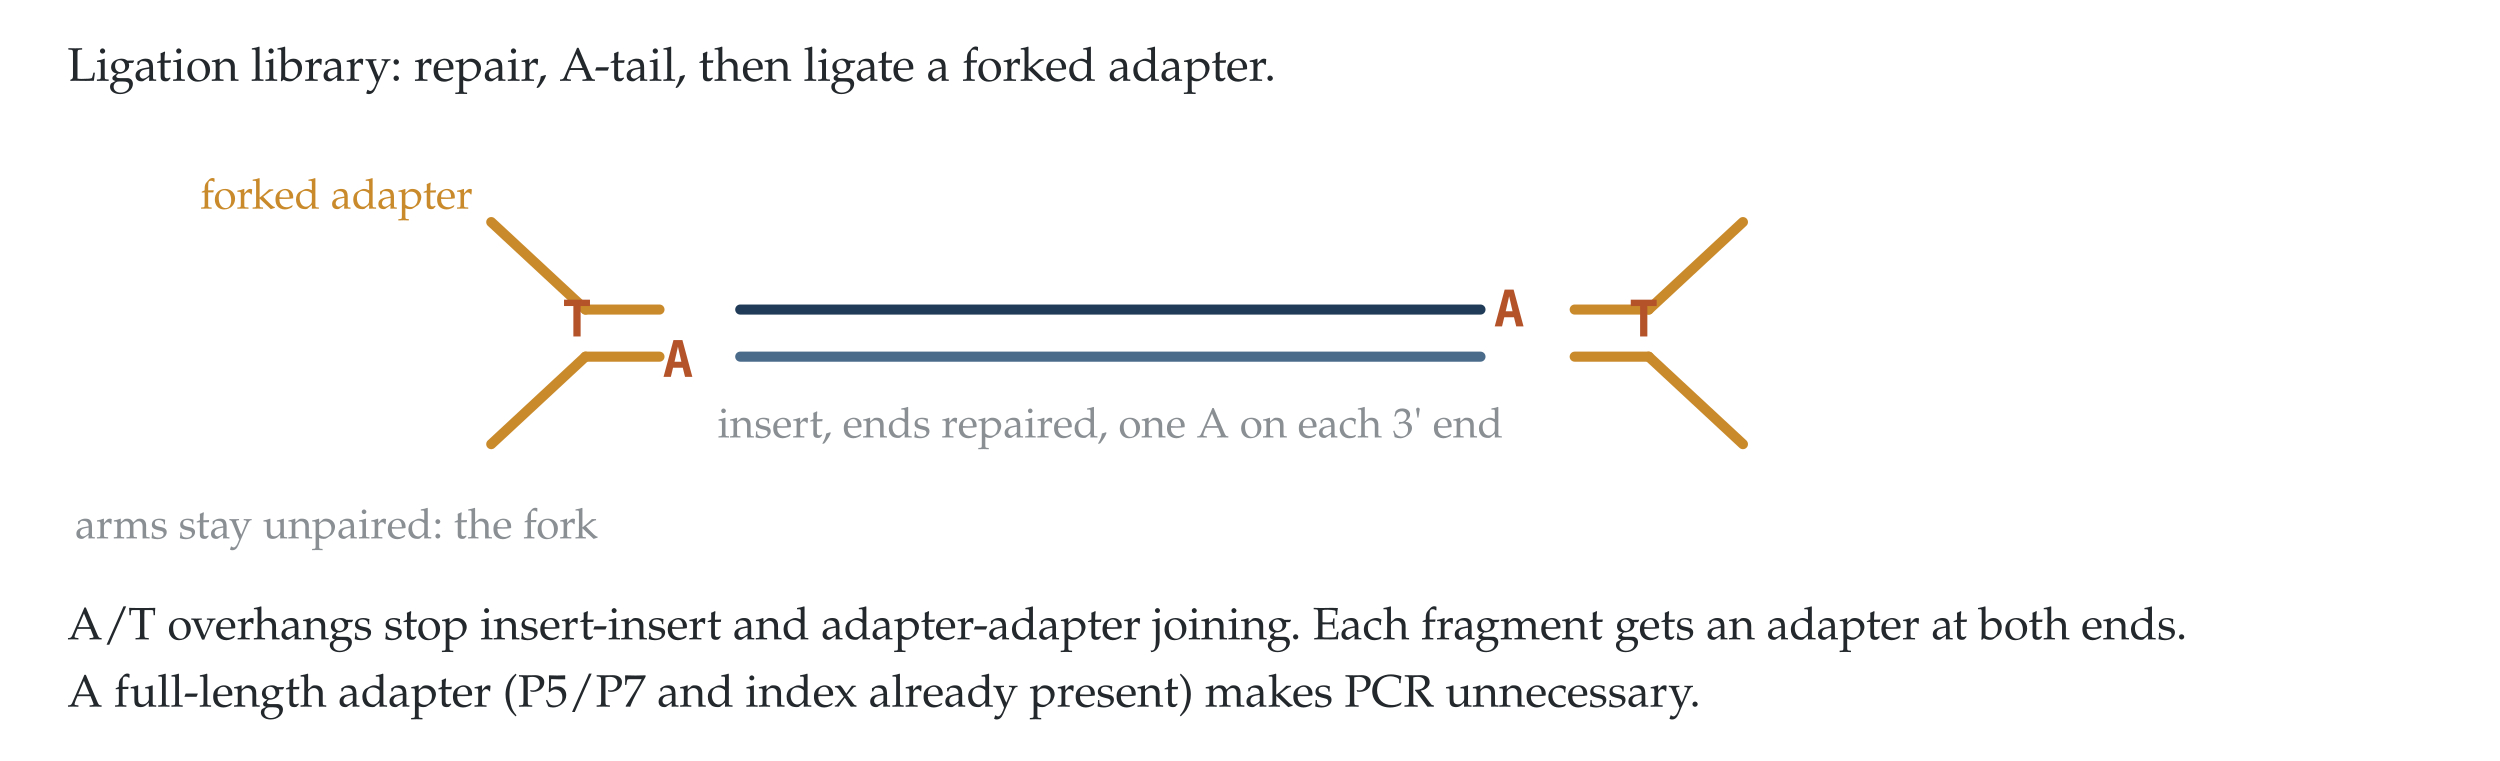
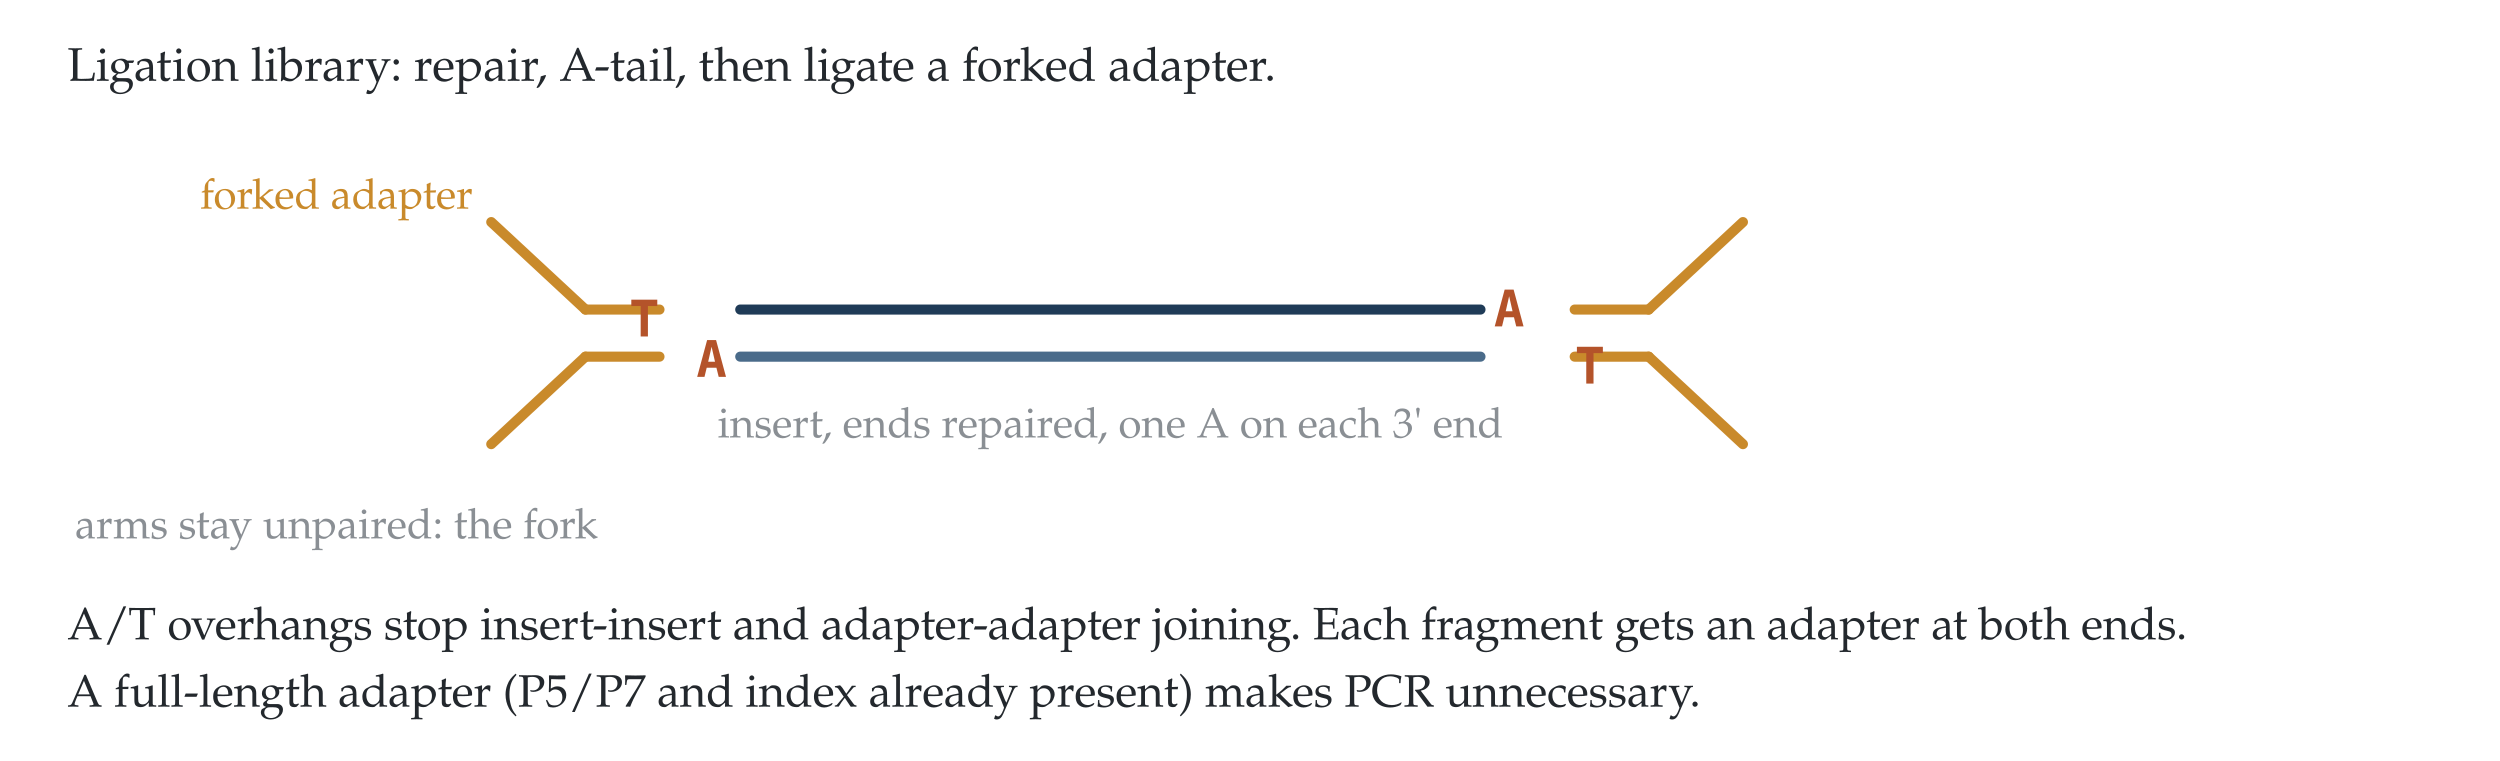
<svg xmlns="http://www.w3.org/2000/svg" viewBox="0 0 743 226" width="743" height="226" font-family="&quot;Palatino Linotype&quot;, &quot;Book Antiqua&quot;, Palatino, FreeSerif, serif" fill="#23282d">
  <rect width="640" height="226" fill="none" />
  <text x="20" y="24" font-size="14">Ligation library: repair, A-tail, then ligate a forked adapter.</text>
  <line x1="220" y1="92" x2="440" y2="92" stroke="#1f3b57" stroke-width="3" stroke-linecap="round" />
  <line x1="220" y1="106" x2="440" y2="106" stroke="#4a6b8a" stroke-width="3" stroke-linecap="round" />
  <text x="444" y="97" font-size="15" fill="#b4532a" font-family="ui-monospace, &quot;DejaVu Sans Mono&quot;, &quot;Courier New&quot;, monospace" font-weight="bold">A</text>
-   <text x="206" y="112" font-size="15" text-anchor="end" fill="#b4532a" font-family="ui-monospace, &quot;DejaVu Sans Mono&quot;, &quot;Courier New&quot;, monospace" font-weight="bold">A</text>
+   <text x="216" y="112" font-size="15" text-anchor="end" fill="#b4532a" font-family="ui-monospace, &quot;DejaVu Sans Mono&quot;, &quot;Courier New&quot;, monospace" font-weight="bold">A</text>
  <text x="330" y="130" font-size="12.5" text-anchor="middle" fill="#8a8f94">insert, ends repaired, one A on each 3' end</text>
  <line x1="196" y1="92" x2="174" y2="92" stroke="#c98a2b" stroke-width="3" stroke-linecap="round" />
  <line x1="196" y1="106" x2="174" y2="106" stroke="#c98a2b" stroke-width="3" stroke-linecap="round" />
  <line x1="174" y1="92" x2="146" y2="66" stroke="#c98a2b" stroke-width="3" stroke-linecap="round" />
  <line x1="174" y1="106" x2="146" y2="132" stroke="#c98a2b" stroke-width="3" stroke-linecap="round" />
  <line x1="468" y1="92" x2="490" y2="92" stroke="#c98a2b" stroke-width="3" stroke-linecap="round" />
  <line x1="468" y1="106" x2="490" y2="106" stroke="#c98a2b" stroke-width="3" stroke-linecap="round" />
  <line x1="490" y1="92" x2="518" y2="66" stroke="#c98a2b" stroke-width="3" stroke-linecap="round" />
  <line x1="490" y1="106" x2="518" y2="132" stroke="#c98a2b" stroke-width="3" stroke-linecap="round" />
-   <text x="176" y="100" font-size="15" text-anchor="end" fill="#b4532a" font-family="ui-monospace, &quot;DejaVu Sans Mono&quot;, &quot;Courier New&quot;, monospace" font-weight="bold">T</text>
-   <text x="484" y="100" font-size="15" fill="#b4532a" font-family="ui-monospace, &quot;DejaVu Sans Mono&quot;, &quot;Courier New&quot;, monospace" font-weight="bold">T</text>
+   <text x="196" y="100" font-size="15" text-anchor="end" fill="#b4532a" font-family="ui-monospace, &quot;DejaVu Sans Mono&quot;, &quot;Courier New&quot;, monospace" font-weight="bold">T</text>
+   <text x="468" y="114" font-size="15" fill="#b4532a" font-family="ui-monospace, &quot;DejaVu Sans Mono&quot;, &quot;Courier New&quot;, monospace" font-weight="bold">T</text>
  <text x="100" y="62" font-size="12.5" text-anchor="middle" fill="#c98a2b">forked adapter</text>
  <text x="100" y="160" font-size="12.5" text-anchor="middle" fill="#8a8f94">arms stay unpaired: the fork</text>
  <text x="20" y="190" font-size="13.5" fill="#23282d">A/T overhangs stop insert-insert and adapter-adapter joining. Each fragment gets an adapter at both ends.</text>
  <text x="20" y="210" font-size="13.5" fill="#23282d">A full-length adapter (P5/P7 and index already present) makes PCR unnecessary.</text>
</svg>
